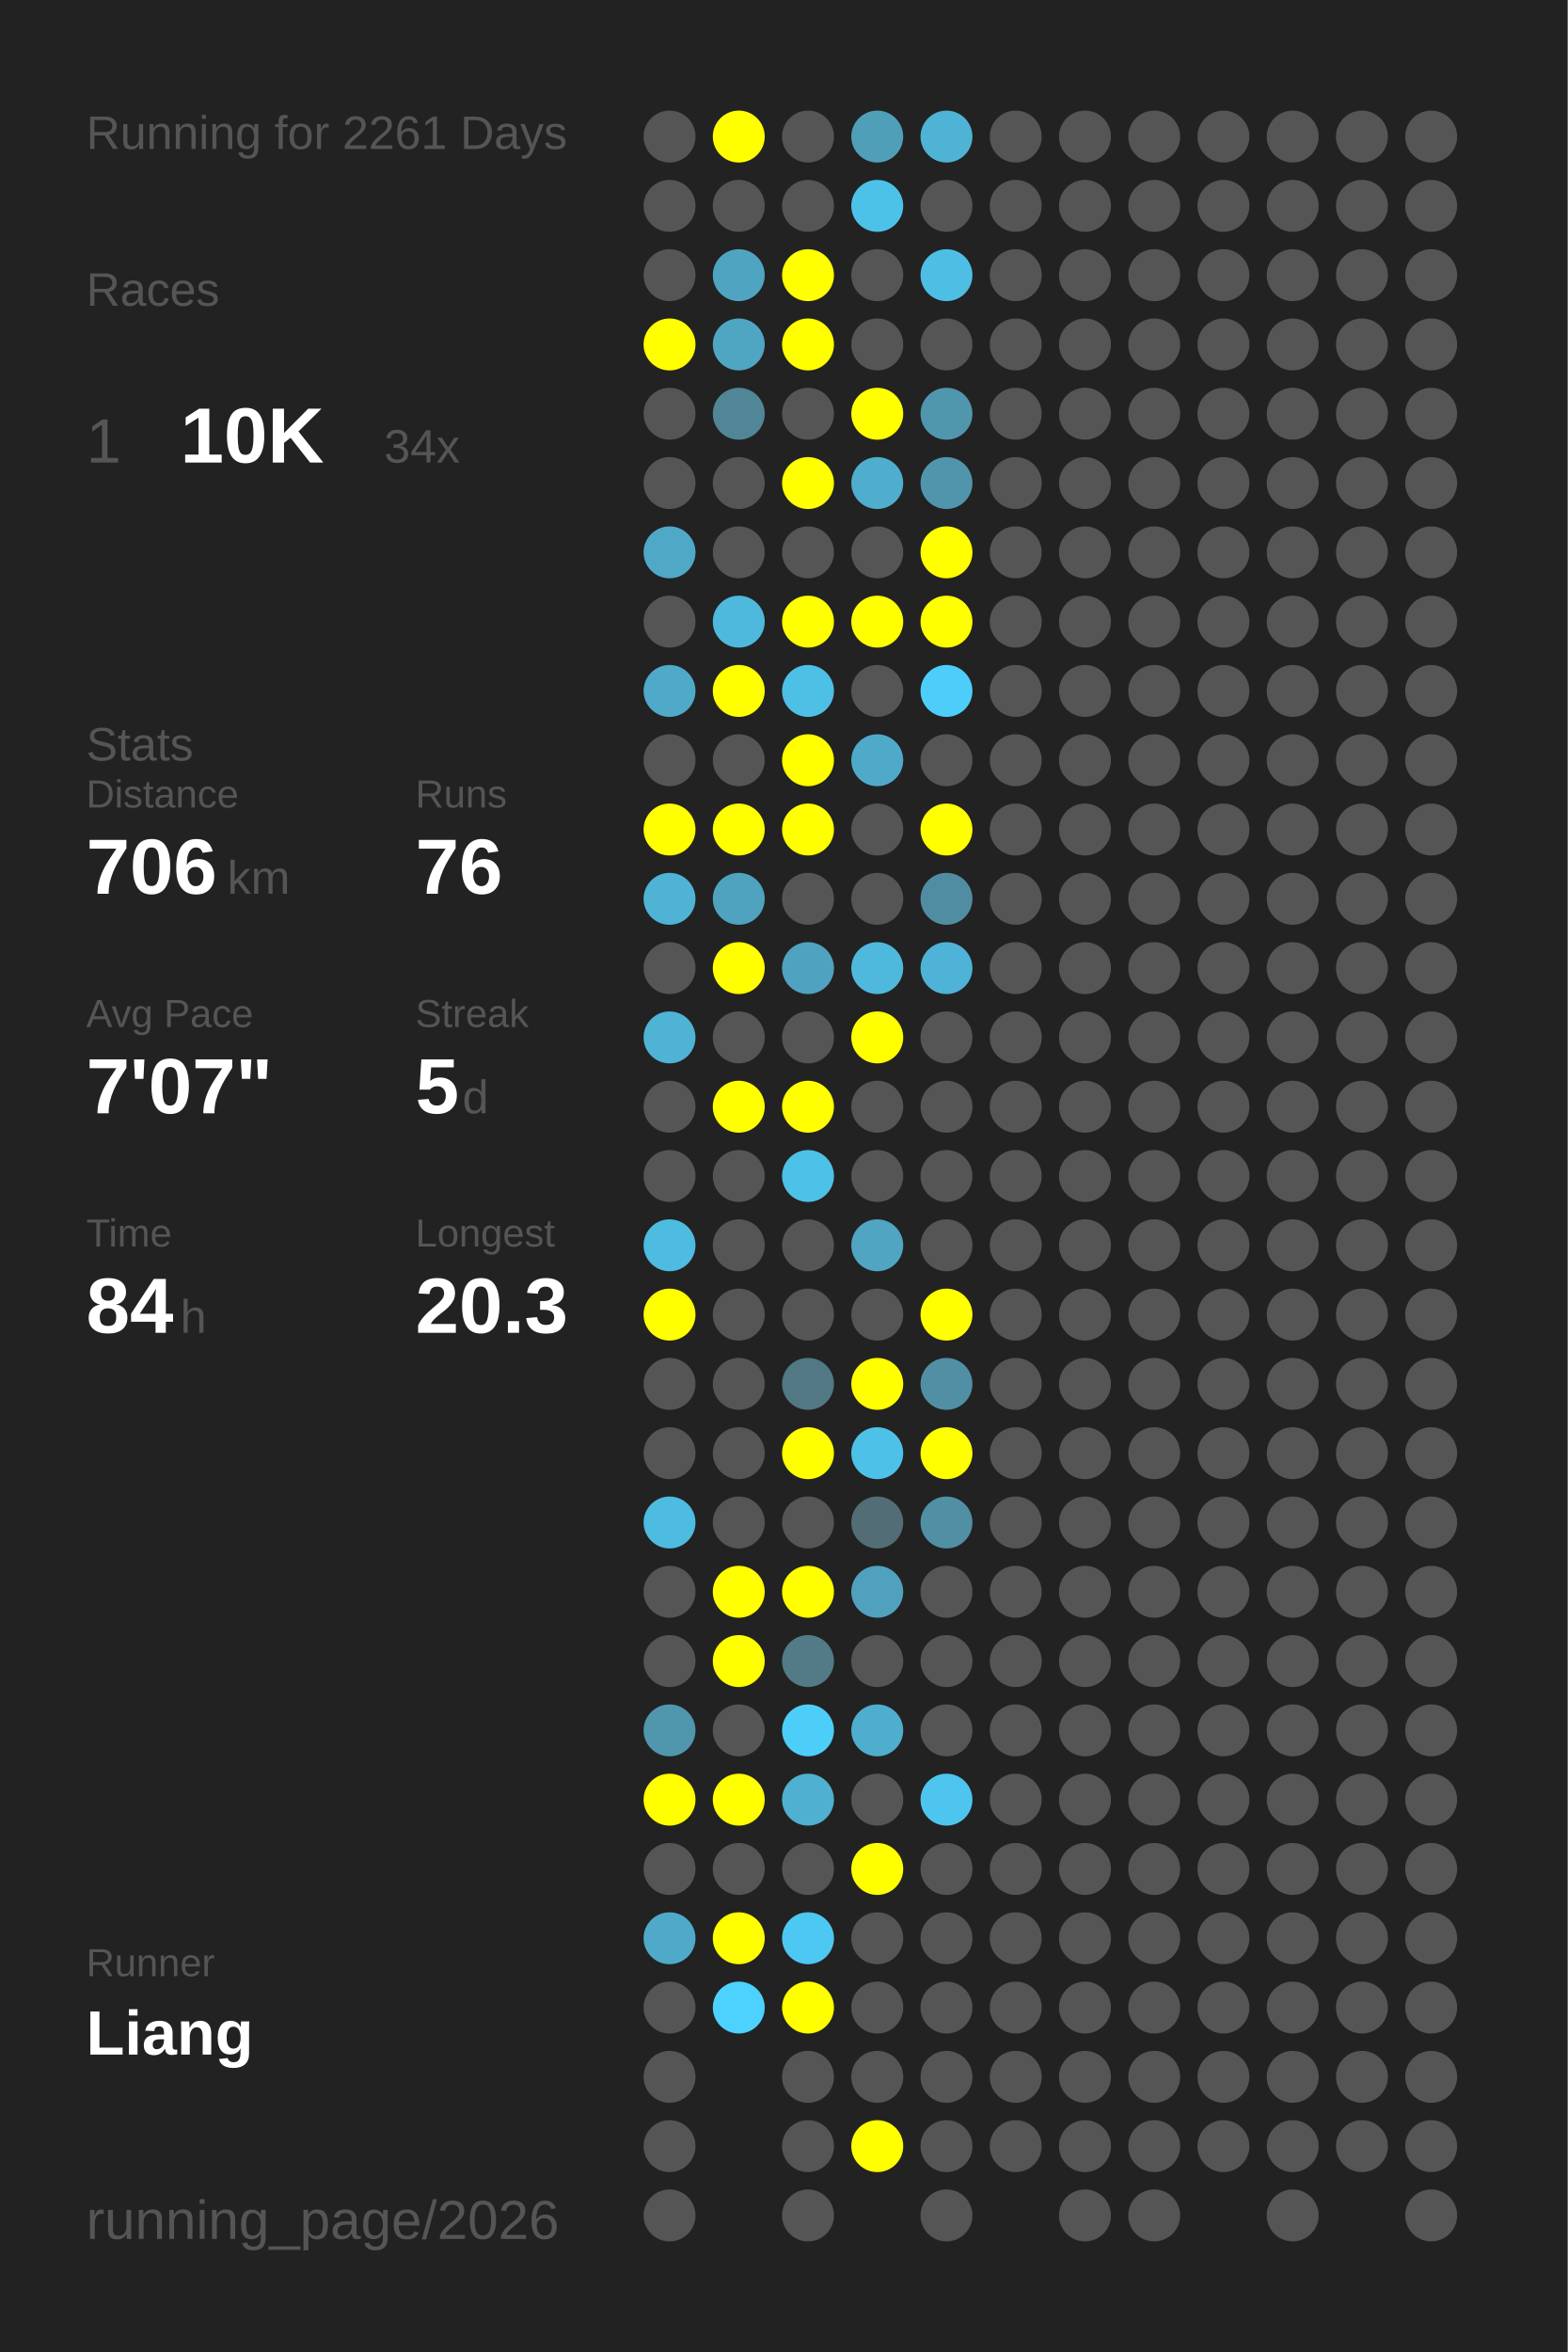
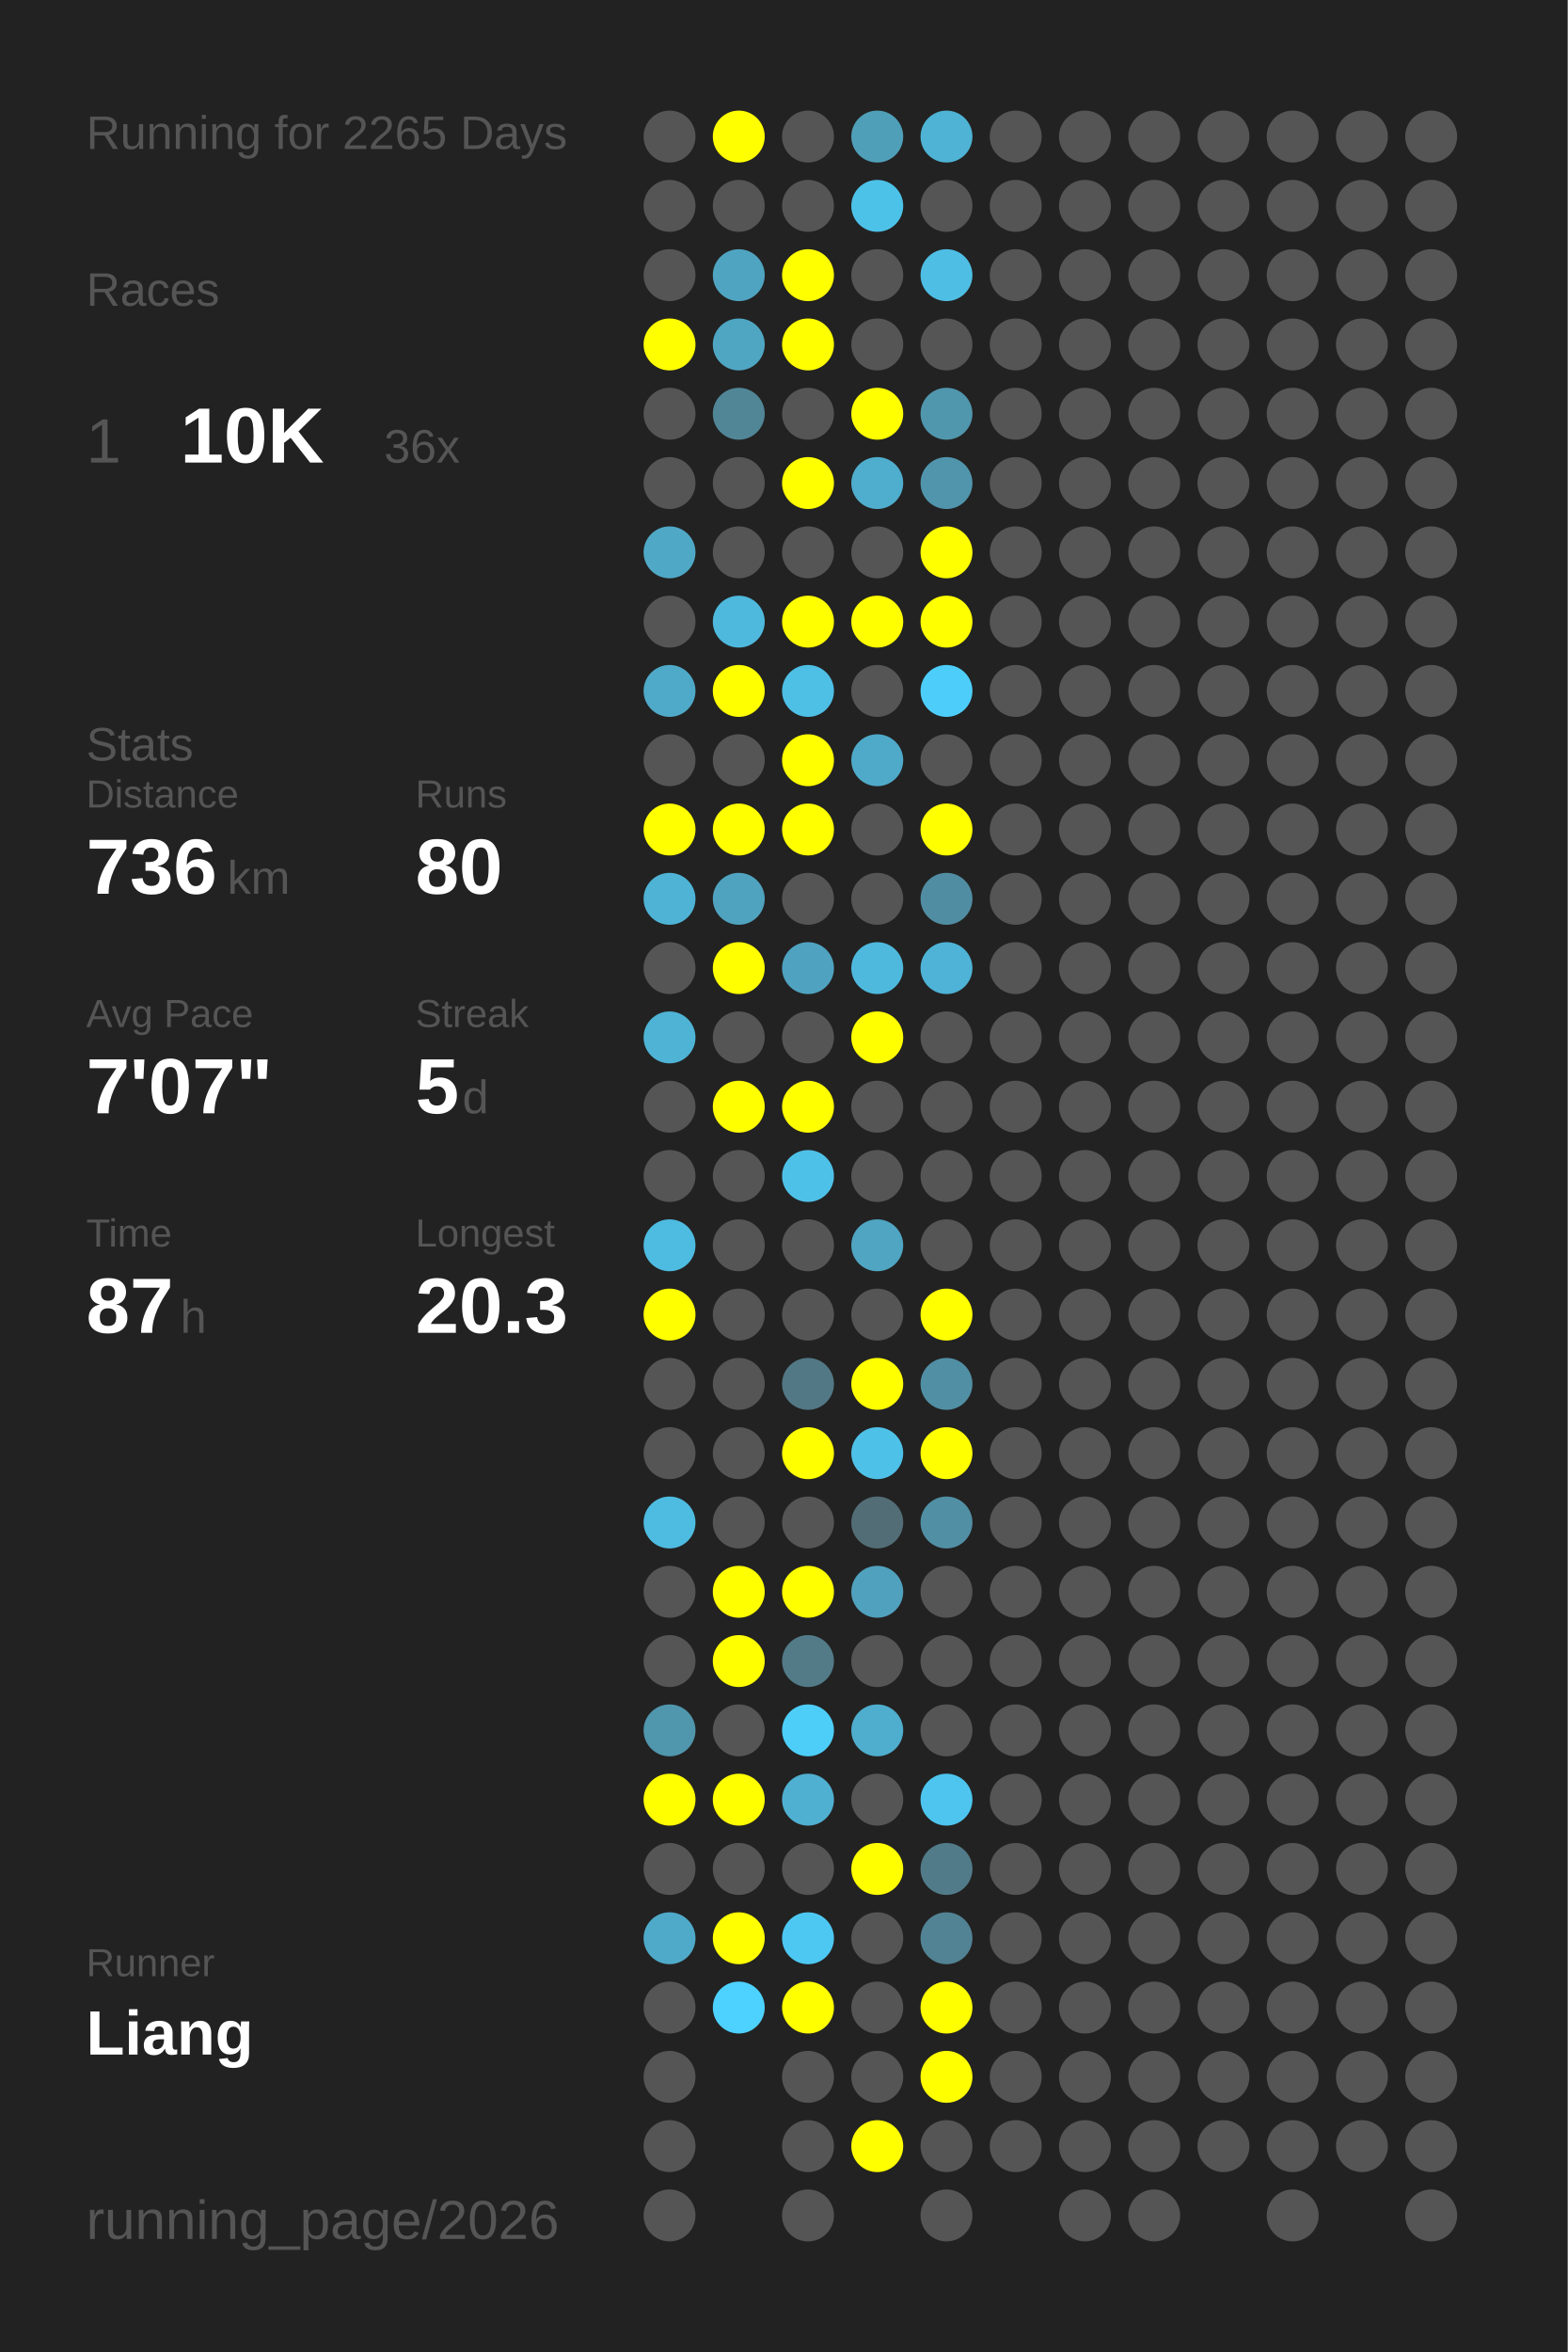
<svg xmlns="http://www.w3.org/2000/svg" baseProfile="full" height="300mm" version="1.1" viewBox="0,0,200,300" width="200mm">
  <defs />
  <rect fill="#222222" height="300" width="200" x="0" y="0" />
-   <text fill="#555555" style="font-size:6px; font-family:Arial;" x="11" y="19">Running for 2261 Days</text>
+   <text fill="#555555" style="font-size:6px; font-family:Arial;" x="11" y="19">Running for 2265 Days</text>
  <text fill="#555555" style="font-size:6px; font-family:Arial;" x="11" y="39">Races</text>
  <text fill="#555555" style="font-size:8px; font-family:Arial;" x="11" y="59">1</text>
  <text fill="#FFFFFF" style="font-size:10px; font-family:Arial; font-weight:bold;" x="23" y="59">10K</text>
-   <text fill="#555555" style="font-size:6px; font-family:Arial;" x="49" y="59">34x</text>
+   <text fill="#555555" style="font-size:6px; font-family:Arial;" x="49" y="59">36x</text>
  <text fill="#555555" style="font-size:6px; font-family:Arial;" x="11" y="97">Stats</text>
  <text fill="#555555" style="font-size:5px; font-family:Arial;" x="11" y="103">Distance</text>
-   <text fill="#FFFFFF" style="font-size:10px; font-family:Arial; font-weight:bold;" x="11" y="114">706</text>
+   <text fill="#FFFFFF" style="font-size:10px; font-family:Arial; font-weight:bold;" x="11" y="114">736</text>
  <text fill="#555555" style="font-size:6px; font-family:Arial;" x="29" y="114">km</text>
  <text fill="#555555" style="font-size:5px; font-family:Arial;" x="53" y="103">Runs</text>
-   <text fill="#FFFFFF" style="font-size:10px; font-family:Arial; font-weight:bold;" x="53" y="114">76</text>
+   <text fill="#FFFFFF" style="font-size:10px; font-family:Arial; font-weight:bold;" x="53" y="114">80</text>
  <text fill="#555555" style="font-size:5px; font-family:Arial;" x="11" y="131">Avg Pace</text>
  <text fill="#FFFFFF" style="font-size:10px; font-family:Arial; font-weight:bold;" x="11" y="142">7'07"</text>
  <text fill="#555555" style="font-size:5px; font-family:Arial;" x="53" y="131">Streak</text>
  <text fill="#FFFFFF" style="font-size:10px; font-family:Arial; font-weight:bold;" x="53" y="142">5</text>
  <text fill="#555555" style="font-size:6px; font-family:Arial;" x="59" y="142">d</text>
  <text fill="#555555" style="font-size:5px; font-family:Arial;" x="11" y="159">Time</text>
-   <text fill="#FFFFFF" style="font-size:10px; font-family:Arial; font-weight:bold;" x="11" y="170">84</text>
+   <text fill="#FFFFFF" style="font-size:10px; font-family:Arial; font-weight:bold;" x="11" y="170">87</text>
  <text fill="#555555" style="font-size:6px; font-family:Arial;" x="23" y="170">h</text>
  <text fill="#555555" style="font-size:5px; font-family:Arial;" x="53" y="159">Longest</text>
  <text fill="#FFFFFF" style="font-size:10px; font-family:Arial; font-weight:bold;" x="53" y="170">20.3</text>
  <text fill="#555555" style="font-size:5px; font-family:Arial;" x="11" y="252.065">Runner</text>
  <text fill="#FFFFFF" style="font-size:8px; font-family:Arial; font-weight:bold;" x="11" y="262.065">Liang</text>
  <text fill="#555555" style="font-size:7px; font-family:Arial;" x="11" y="285.581">running_page/2026</text>
  <circle cx="85.417" cy="17.419" fill="#555555" r="3.312" />
  <circle cx="85.417" cy="26.258" fill="#555555" r="3.312" />
  <circle cx="85.417" cy="35.097" fill="#555555" r="3.312" />
  <circle cx="85.417" cy="43.935" fill="#FFFF00" r="3.312" />
  <circle cx="85.417" cy="52.774" fill="#555555" r="3.312" />
  <circle cx="85.417" cy="61.613" fill="#555555" r="3.312" />
  <circle cx="85.417" cy="70.452" fill="#4fa8c6" r="3.312" />
  <circle cx="85.417" cy="79.29" fill="#555555" r="3.312" />
  <circle cx="85.417" cy="88.129" fill="#4fa9c8" r="3.312" />
  <circle cx="85.417" cy="96.968" fill="#555555" r="3.312" />
  <circle cx="85.417" cy="105.806" fill="#FFFF00" r="3.312" />
  <circle cx="85.417" cy="114.645" fill="#4eb3d5" r="3.312" />
  <circle cx="85.417" cy="123.484" fill="#555555" r="3.312" />
  <circle cx="85.417" cy="132.323" fill="#4eb3d5" r="3.312" />
  <circle cx="85.417" cy="141.161" fill="#555555" r="3.312" />
  <circle cx="85.417" cy="150" fill="#555555" r="3.312" />
  <circle cx="85.417" cy="158.839" fill="#4ebbe0" r="3.312" />
  <circle cx="85.417" cy="167.677" fill="#FFFF00" r="3.312" />
  <circle cx="85.417" cy="176.516" fill="#555555" r="3.312" />
  <circle cx="85.417" cy="185.355" fill="#555555" r="3.312" />
  <circle cx="85.417" cy="194.194" fill="#4ebbe0" r="3.312" />
  <circle cx="85.417" cy="203.032" fill="#555555" r="3.312" />
  <circle cx="85.417" cy="211.871" fill="#555555" r="3.312" />
  <circle cx="85.417" cy="220.71" fill="#5096ad" r="3.312" />
  <circle cx="85.417" cy="229.548" fill="#FFFF00" r="3.312" />
  <circle cx="85.417" cy="238.387" fill="#555555" r="3.312" />
  <circle cx="85.417" cy="247.226" fill="#4faac9" r="3.312" />
  <circle cx="85.417" cy="256.065" fill="#555555" r="3.312" />
  <circle cx="85.417" cy="264.903" fill="#555555" r="3.312" />
  <circle cx="85.417" cy="273.742" fill="#555555" r="3.312" />
  <circle cx="85.417" cy="282.581" fill="#555555" r="3.312" />
  <circle cx="94.25" cy="17.419" fill="#FFFF00" r="3.312" />
  <circle cx="94.25" cy="26.258" fill="#555555" r="3.312" />
  <circle cx="94.25" cy="35.097" fill="#4fa4c1" r="3.312" />
  <circle cx="94.25" cy="43.935" fill="#4fa6c3" r="3.312" />
  <circle cx="94.25" cy="52.774" fill="#518697" r="3.312" />
  <circle cx="94.25" cy="61.613" fill="#555555" r="3.312" />
  <circle cx="94.25" cy="70.452" fill="#555555" r="3.312" />
  <circle cx="94.25" cy="79.29" fill="#4eb9dd" r="3.312" />
  <circle cx="94.25" cy="88.129" fill="#FFFF00" r="3.312" />
  <circle cx="94.25" cy="96.968" fill="#555555" r="3.312" />
  <circle cx="94.25" cy="105.806" fill="#FFFF00" r="3.312" />
  <circle cx="94.25" cy="114.645" fill="#4fa3bf" r="3.312" />
  <circle cx="94.25" cy="123.484" fill="#FFFF00" r="3.312" />
  <circle cx="94.25" cy="132.323" fill="#555555" r="3.312" />
  <circle cx="94.25" cy="141.161" fill="#FFFF00" r="3.312" />
  <circle cx="94.25" cy="150" fill="#555555" r="3.312" />
  <circle cx="94.25" cy="158.839" fill="#555555" r="3.312" />
  <circle cx="94.25" cy="167.677" fill="#555555" r="3.312" />
  <circle cx="94.25" cy="176.516" fill="#555555" r="3.312" />
  <circle cx="94.25" cy="185.355" fill="#555555" r="3.312" />
  <circle cx="94.25" cy="194.194" fill="#555555" r="3.312" />
  <circle cx="94.25" cy="203.032" fill="#FFFF00" r="3.312" />
  <circle cx="94.25" cy="211.871" fill="#FFFF00" r="3.312" />
  <circle cx="94.25" cy="220.71" fill="#555555" r="3.312" />
  <circle cx="94.25" cy="229.548" fill="#FFFF00" r="3.312" />
  <circle cx="94.25" cy="238.387" fill="#555555" r="3.312" />
  <circle cx="94.25" cy="247.226" fill="#FFFF00" r="3.312" />
  <circle cx="94.25" cy="256.065" fill="#4dd1fe" r="3.312" />
  <circle cx="103.083" cy="17.419" fill="#555555" r="3.312" />
  <circle cx="103.083" cy="26.258" fill="#555555" r="3.312" />
  <circle cx="103.083" cy="35.097" fill="#FFFF00" r="3.312" />
  <circle cx="103.083" cy="43.935" fill="#FFFF00" r="3.312" />
  <circle cx="103.083" cy="52.774" fill="#555555" r="3.312" />
  <circle cx="103.083" cy="61.613" fill="#FFFF00" r="3.312" />
  <circle cx="103.083" cy="70.452" fill="#555555" r="3.312" />
  <circle cx="103.083" cy="79.29" fill="#FFFF00" r="3.312" />
  <circle cx="103.083" cy="88.129" fill="#4ebfe5" r="3.312" />
  <circle cx="103.083" cy="96.968" fill="#FFFF00" r="3.312" />
  <circle cx="103.083" cy="105.806" fill="#FFFF00" r="3.312" />
  <circle cx="103.083" cy="114.645" fill="#555555" r="3.312" />
  <circle cx="103.083" cy="123.484" fill="#4fa3c0" r="3.312" />
  <circle cx="103.083" cy="132.323" fill="#555555" r="3.312" />
  <circle cx="103.083" cy="141.161" fill="#FFFF00" r="3.312" />
  <circle cx="103.083" cy="150" fill="#4ec1e8" r="3.312" />
  <circle cx="103.083" cy="158.839" fill="#555555" r="3.312" />
  <circle cx="103.083" cy="167.677" fill="#555555" r="3.312" />
  <circle cx="103.083" cy="176.516" fill="#527885" r="3.312" />
  <circle cx="103.083" cy="185.355" fill="#FFFF00" r="3.312" />
  <circle cx="103.083" cy="194.194" fill="#555555" r="3.312" />
  <circle cx="103.083" cy="203.032" fill="#FFFF00" r="3.312" />
  <circle cx="103.083" cy="211.871" fill="#527a87" r="3.312" />
  <circle cx="103.083" cy="220.71" fill="#4dcef9" r="3.312" />
  <circle cx="103.083" cy="229.548" fill="#4fb0d1" r="3.312" />
  <circle cx="103.083" cy="238.387" fill="#555555" r="3.312" />
  <circle cx="103.083" cy="247.226" fill="#4dc8f2" r="3.312" />
  <circle cx="103.083" cy="256.065" fill="#FFFF00" r="3.312" />
  <circle cx="103.083" cy="264.903" fill="#555555" r="3.312" />
  <circle cx="103.083" cy="273.742" fill="#555555" r="3.312" />
  <circle cx="103.083" cy="282.581" fill="#555555" r="3.312" />
  <circle cx="111.917" cy="17.419" fill="#509fb9" r="3.312" />
  <circle cx="111.917" cy="26.258" fill="#4dc2e9" r="3.312" />
  <circle cx="111.917" cy="35.097" fill="#555555" r="3.312" />
  <circle cx="111.917" cy="43.935" fill="#555555" r="3.312" />
  <circle cx="111.917" cy="52.774" fill="#FFFF00" r="3.312" />
  <circle cx="111.917" cy="61.613" fill="#4fadcd" r="3.312" />
  <circle cx="111.917" cy="70.452" fill="#555555" r="3.312" />
  <circle cx="111.917" cy="79.29" fill="#FFFF00" r="3.312" />
  <circle cx="111.917" cy="88.129" fill="#555555" r="3.312" />
  <circle cx="111.917" cy="96.968" fill="#4faac9" r="3.312" />
  <circle cx="111.917" cy="105.806" fill="#555555" r="3.312" />
  <circle cx="111.917" cy="114.645" fill="#555555" r="3.312" />
  <circle cx="111.917" cy="123.484" fill="#4eb9dd" r="3.312" />
  <circle cx="111.917" cy="132.323" fill="#FFFF00" r="3.312" />
  <circle cx="111.917" cy="141.161" fill="#555555" r="3.312" />
  <circle cx="111.917" cy="150" fill="#555555" r="3.312" />
  <circle cx="111.917" cy="158.839" fill="#4fa5c2" r="3.312" />
  <circle cx="111.917" cy="167.677" fill="#555555" r="3.312" />
  <circle cx="111.917" cy="176.516" fill="#FFFF00" r="3.312" />
  <circle cx="111.917" cy="185.355" fill="#4ec1e8" r="3.312" />
  <circle cx="111.917" cy="194.194" fill="#536d76" r="3.312" />
  <circle cx="111.917" cy="203.032" fill="#50a1bd" r="3.312" />
  <circle cx="111.917" cy="211.871" fill="#555555" r="3.312" />
  <circle cx="111.917" cy="220.71" fill="#4fadcd" r="3.312" />
  <circle cx="111.917" cy="229.548" fill="#555555" r="3.312" />
  <circle cx="111.917" cy="238.387" fill="#FFFF00" r="3.312" />
  <circle cx="111.917" cy="247.226" fill="#555555" r="3.312" />
  <circle cx="111.917" cy="256.065" fill="#555555" r="3.312" />
  <circle cx="111.917" cy="264.903" fill="#555555" r="3.312" />
  <circle cx="111.917" cy="273.742" fill="#FFFF00" r="3.312" />
  <circle cx="120.75" cy="17.419" fill="#4eb3d4" r="3.312" />
  <circle cx="120.75" cy="26.258" fill="#555555" r="3.312" />
  <circle cx="120.75" cy="35.097" fill="#4ebee4" r="3.312" />
  <circle cx="120.75" cy="43.935" fill="#555555" r="3.312" />
  <circle cx="120.75" cy="52.774" fill="#5096ad" r="3.312" />
  <circle cx="120.75" cy="61.613" fill="#5095ac" r="3.312" />
  <circle cx="120.75" cy="70.452" fill="#FFFF00" r="3.312" />
  <circle cx="120.75" cy="79.29" fill="#FFFF00" r="3.312" />
  <circle cx="120.75" cy="88.129" fill="#4dcefa" r="3.312" />
  <circle cx="120.75" cy="96.968" fill="#555555" r="3.312" />
  <circle cx="120.75" cy="105.806" fill="#FFFF00" r="3.312" />
  <circle cx="120.75" cy="114.645" fill="#518da2" r="3.312" />
  <circle cx="120.75" cy="123.484" fill="#4eb3d6" r="3.312" />
  <circle cx="120.75" cy="132.323" fill="#555555" r="3.312" />
  <circle cx="120.75" cy="141.161" fill="#555555" r="3.312" />
  <circle cx="120.75" cy="150" fill="#555555" r="3.312" />
  <circle cx="120.75" cy="158.839" fill="#555555" r="3.312" />
  <circle cx="120.75" cy="167.677" fill="#FFFF00" r="3.312" />
  <circle cx="120.75" cy="176.516" fill="#518fa4" r="3.312" />
  <circle cx="120.75" cy="185.355" fill="#FFFF00" r="3.312" />
  <circle cx="120.75" cy="194.194" fill="#518fa4" r="3.312" />
  <circle cx="120.75" cy="203.032" fill="#555555" r="3.312" />
  <circle cx="120.75" cy="211.871" fill="#555555" r="3.312" />
  <circle cx="120.75" cy="220.71" fill="#555555" r="3.312" />
  <circle cx="120.75" cy="229.548" fill="#4dc5ee" r="3.312" />
-   <circle cx="120.75" cy="238.387" fill="#555555" r="3.312" />
-   <circle cx="120.75" cy="247.226" fill="#555555" r="3.312" />
-   <circle cx="120.75" cy="256.065" fill="#555555" r="3.312" />
-   <circle cx="120.75" cy="264.903" fill="#555555" r="3.312" />
+   <circle cx="120.75" cy="238.387" fill="#527b89" r="3.312" />
+   <circle cx="120.75" cy="247.226" fill="#528394" r="3.312" />
+   <circle cx="120.75" cy="256.065" fill="#FFFF00" r="3.312" />
+   <circle cx="120.75" cy="264.903" fill="#FFFF00" r="3.312" />
  <circle cx="120.75" cy="273.742" fill="#555555" r="3.312" />
  <circle cx="120.75" cy="282.581" fill="#555555" r="3.312" />
  <circle cx="129.583" cy="17.419" fill="#555555" r="3.312" />
  <circle cx="129.583" cy="26.258" fill="#555555" r="3.312" />
  <circle cx="129.583" cy="35.097" fill="#555555" r="3.312" />
  <circle cx="129.583" cy="43.935" fill="#555555" r="3.312" />
  <circle cx="129.583" cy="52.774" fill="#555555" r="3.312" />
  <circle cx="129.583" cy="61.613" fill="#555555" r="3.312" />
  <circle cx="129.583" cy="70.452" fill="#555555" r="3.312" />
  <circle cx="129.583" cy="79.29" fill="#555555" r="3.312" />
  <circle cx="129.583" cy="88.129" fill="#555555" r="3.312" />
  <circle cx="129.583" cy="96.968" fill="#555555" r="3.312" />
  <circle cx="129.583" cy="105.806" fill="#555555" r="3.312" />
  <circle cx="129.583" cy="114.645" fill="#555555" r="3.312" />
  <circle cx="129.583" cy="123.484" fill="#555555" r="3.312" />
  <circle cx="129.583" cy="132.323" fill="#555555" r="3.312" />
  <circle cx="129.583" cy="141.161" fill="#555555" r="3.312" />
  <circle cx="129.583" cy="150" fill="#555555" r="3.312" />
  <circle cx="129.583" cy="158.839" fill="#555555" r="3.312" />
  <circle cx="129.583" cy="167.677" fill="#555555" r="3.312" />
  <circle cx="129.583" cy="176.516" fill="#555555" r="3.312" />
  <circle cx="129.583" cy="185.355" fill="#555555" r="3.312" />
  <circle cx="129.583" cy="194.194" fill="#555555" r="3.312" />
  <circle cx="129.583" cy="203.032" fill="#555555" r="3.312" />
  <circle cx="129.583" cy="211.871" fill="#555555" r="3.312" />
  <circle cx="129.583" cy="220.71" fill="#555555" r="3.312" />
  <circle cx="129.583" cy="229.548" fill="#555555" r="3.312" />
  <circle cx="129.583" cy="238.387" fill="#555555" r="3.312" />
  <circle cx="129.583" cy="247.226" fill="#555555" r="3.312" />
  <circle cx="129.583" cy="256.065" fill="#555555" r="3.312" />
  <circle cx="129.583" cy="264.903" fill="#555555" r="3.312" />
  <circle cx="129.583" cy="273.742" fill="#555555" r="3.312" />
  <circle cx="138.417" cy="17.419" fill="#555555" r="3.312" />
  <circle cx="138.417" cy="26.258" fill="#555555" r="3.312" />
  <circle cx="138.417" cy="35.097" fill="#555555" r="3.312" />
  <circle cx="138.417" cy="43.935" fill="#555555" r="3.312" />
  <circle cx="138.417" cy="52.774" fill="#555555" r="3.312" />
  <circle cx="138.417" cy="61.613" fill="#555555" r="3.312" />
  <circle cx="138.417" cy="70.452" fill="#555555" r="3.312" />
  <circle cx="138.417" cy="79.29" fill="#555555" r="3.312" />
  <circle cx="138.417" cy="88.129" fill="#555555" r="3.312" />
  <circle cx="138.417" cy="96.968" fill="#555555" r="3.312" />
  <circle cx="138.417" cy="105.806" fill="#555555" r="3.312" />
  <circle cx="138.417" cy="114.645" fill="#555555" r="3.312" />
  <circle cx="138.417" cy="123.484" fill="#555555" r="3.312" />
  <circle cx="138.417" cy="132.323" fill="#555555" r="3.312" />
  <circle cx="138.417" cy="141.161" fill="#555555" r="3.312" />
  <circle cx="138.417" cy="150" fill="#555555" r="3.312" />
  <circle cx="138.417" cy="158.839" fill="#555555" r="3.312" />
  <circle cx="138.417" cy="167.677" fill="#555555" r="3.312" />
  <circle cx="138.417" cy="176.516" fill="#555555" r="3.312" />
  <circle cx="138.417" cy="185.355" fill="#555555" r="3.312" />
  <circle cx="138.417" cy="194.194" fill="#555555" r="3.312" />
  <circle cx="138.417" cy="203.032" fill="#555555" r="3.312" />
  <circle cx="138.417" cy="211.871" fill="#555555" r="3.312" />
  <circle cx="138.417" cy="220.71" fill="#555555" r="3.312" />
  <circle cx="138.417" cy="229.548" fill="#555555" r="3.312" />
  <circle cx="138.417" cy="238.387" fill="#555555" r="3.312" />
  <circle cx="138.417" cy="247.226" fill="#555555" r="3.312" />
  <circle cx="138.417" cy="256.065" fill="#555555" r="3.312" />
  <circle cx="138.417" cy="264.903" fill="#555555" r="3.312" />
  <circle cx="138.417" cy="273.742" fill="#555555" r="3.312" />
  <circle cx="138.417" cy="282.581" fill="#555555" r="3.312" />
  <circle cx="147.25" cy="17.419" fill="#555555" r="3.312" />
  <circle cx="147.25" cy="26.258" fill="#555555" r="3.312" />
  <circle cx="147.25" cy="35.097" fill="#555555" r="3.312" />
  <circle cx="147.25" cy="43.935" fill="#555555" r="3.312" />
  <circle cx="147.25" cy="52.774" fill="#555555" r="3.312" />
  <circle cx="147.25" cy="61.613" fill="#555555" r="3.312" />
  <circle cx="147.25" cy="70.452" fill="#555555" r="3.312" />
  <circle cx="147.25" cy="79.29" fill="#555555" r="3.312" />
  <circle cx="147.25" cy="88.129" fill="#555555" r="3.312" />
  <circle cx="147.25" cy="96.968" fill="#555555" r="3.312" />
  <circle cx="147.25" cy="105.806" fill="#555555" r="3.312" />
  <circle cx="147.25" cy="114.645" fill="#555555" r="3.312" />
  <circle cx="147.25" cy="123.484" fill="#555555" r="3.312" />
  <circle cx="147.25" cy="132.323" fill="#555555" r="3.312" />
  <circle cx="147.25" cy="141.161" fill="#555555" r="3.312" />
  <circle cx="147.25" cy="150" fill="#555555" r="3.312" />
  <circle cx="147.25" cy="158.839" fill="#555555" r="3.312" />
  <circle cx="147.25" cy="167.677" fill="#555555" r="3.312" />
  <circle cx="147.25" cy="176.516" fill="#555555" r="3.312" />
  <circle cx="147.25" cy="185.355" fill="#555555" r="3.312" />
  <circle cx="147.25" cy="194.194" fill="#555555" r="3.312" />
  <circle cx="147.25" cy="203.032" fill="#555555" r="3.312" />
  <circle cx="147.25" cy="211.871" fill="#555555" r="3.312" />
  <circle cx="147.25" cy="220.71" fill="#555555" r="3.312" />
  <circle cx="147.25" cy="229.548" fill="#555555" r="3.312" />
  <circle cx="147.25" cy="238.387" fill="#555555" r="3.312" />
  <circle cx="147.25" cy="247.226" fill="#555555" r="3.312" />
  <circle cx="147.25" cy="256.065" fill="#555555" r="3.312" />
  <circle cx="147.25" cy="264.903" fill="#555555" r="3.312" />
  <circle cx="147.25" cy="273.742" fill="#555555" r="3.312" />
  <circle cx="147.25" cy="282.581" fill="#555555" r="3.312" />
  <circle cx="156.083" cy="17.419" fill="#555555" r="3.312" />
  <circle cx="156.083" cy="26.258" fill="#555555" r="3.312" />
  <circle cx="156.083" cy="35.097" fill="#555555" r="3.312" />
  <circle cx="156.083" cy="43.935" fill="#555555" r="3.312" />
  <circle cx="156.083" cy="52.774" fill="#555555" r="3.312" />
  <circle cx="156.083" cy="61.613" fill="#555555" r="3.312" />
  <circle cx="156.083" cy="70.452" fill="#555555" r="3.312" />
  <circle cx="156.083" cy="79.29" fill="#555555" r="3.312" />
  <circle cx="156.083" cy="88.129" fill="#555555" r="3.312" />
  <circle cx="156.083" cy="96.968" fill="#555555" r="3.312" />
  <circle cx="156.083" cy="105.806" fill="#555555" r="3.312" />
  <circle cx="156.083" cy="114.645" fill="#555555" r="3.312" />
  <circle cx="156.083" cy="123.484" fill="#555555" r="3.312" />
  <circle cx="156.083" cy="132.323" fill="#555555" r="3.312" />
  <circle cx="156.083" cy="141.161" fill="#555555" r="3.312" />
  <circle cx="156.083" cy="150" fill="#555555" r="3.312" />
  <circle cx="156.083" cy="158.839" fill="#555555" r="3.312" />
  <circle cx="156.083" cy="167.677" fill="#555555" r="3.312" />
  <circle cx="156.083" cy="176.516" fill="#555555" r="3.312" />
  <circle cx="156.083" cy="185.355" fill="#555555" r="3.312" />
  <circle cx="156.083" cy="194.194" fill="#555555" r="3.312" />
  <circle cx="156.083" cy="203.032" fill="#555555" r="3.312" />
  <circle cx="156.083" cy="211.871" fill="#555555" r="3.312" />
  <circle cx="156.083" cy="220.71" fill="#555555" r="3.312" />
  <circle cx="156.083" cy="229.548" fill="#555555" r="3.312" />
  <circle cx="156.083" cy="238.387" fill="#555555" r="3.312" />
  <circle cx="156.083" cy="247.226" fill="#555555" r="3.312" />
  <circle cx="156.083" cy="256.065" fill="#555555" r="3.312" />
  <circle cx="156.083" cy="264.903" fill="#555555" r="3.312" />
  <circle cx="156.083" cy="273.742" fill="#555555" r="3.312" />
  <circle cx="164.917" cy="17.419" fill="#555555" r="3.312" />
  <circle cx="164.917" cy="26.258" fill="#555555" r="3.312" />
  <circle cx="164.917" cy="35.097" fill="#555555" r="3.312" />
  <circle cx="164.917" cy="43.935" fill="#555555" r="3.312" />
  <circle cx="164.917" cy="52.774" fill="#555555" r="3.312" />
  <circle cx="164.917" cy="61.613" fill="#555555" r="3.312" />
  <circle cx="164.917" cy="70.452" fill="#555555" r="3.312" />
  <circle cx="164.917" cy="79.29" fill="#555555" r="3.312" />
  <circle cx="164.917" cy="88.129" fill="#555555" r="3.312" />
  <circle cx="164.917" cy="96.968" fill="#555555" r="3.312" />
  <circle cx="164.917" cy="105.806" fill="#555555" r="3.312" />
  <circle cx="164.917" cy="114.645" fill="#555555" r="3.312" />
  <circle cx="164.917" cy="123.484" fill="#555555" r="3.312" />
  <circle cx="164.917" cy="132.323" fill="#555555" r="3.312" />
  <circle cx="164.917" cy="141.161" fill="#555555" r="3.312" />
  <circle cx="164.917" cy="150" fill="#555555" r="3.312" />
  <circle cx="164.917" cy="158.839" fill="#555555" r="3.312" />
  <circle cx="164.917" cy="167.677" fill="#555555" r="3.312" />
  <circle cx="164.917" cy="176.516" fill="#555555" r="3.312" />
  <circle cx="164.917" cy="185.355" fill="#555555" r="3.312" />
  <circle cx="164.917" cy="194.194" fill="#555555" r="3.312" />
  <circle cx="164.917" cy="203.032" fill="#555555" r="3.312" />
  <circle cx="164.917" cy="211.871" fill="#555555" r="3.312" />
  <circle cx="164.917" cy="220.71" fill="#555555" r="3.312" />
  <circle cx="164.917" cy="229.548" fill="#555555" r="3.312" />
  <circle cx="164.917" cy="238.387" fill="#555555" r="3.312" />
  <circle cx="164.917" cy="247.226" fill="#555555" r="3.312" />
  <circle cx="164.917" cy="256.065" fill="#555555" r="3.312" />
  <circle cx="164.917" cy="264.903" fill="#555555" r="3.312" />
  <circle cx="164.917" cy="273.742" fill="#555555" r="3.312" />
  <circle cx="164.917" cy="282.581" fill="#555555" r="3.312" />
  <circle cx="173.75" cy="17.419" fill="#555555" r="3.312" />
  <circle cx="173.75" cy="26.258" fill="#555555" r="3.312" />
  <circle cx="173.75" cy="35.097" fill="#555555" r="3.312" />
  <circle cx="173.75" cy="43.935" fill="#555555" r="3.312" />
  <circle cx="173.75" cy="52.774" fill="#555555" r="3.312" />
  <circle cx="173.75" cy="61.613" fill="#555555" r="3.312" />
  <circle cx="173.75" cy="70.452" fill="#555555" r="3.312" />
  <circle cx="173.75" cy="79.29" fill="#555555" r="3.312" />
  <circle cx="173.75" cy="88.129" fill="#555555" r="3.312" />
  <circle cx="173.75" cy="96.968" fill="#555555" r="3.312" />
  <circle cx="173.75" cy="105.806" fill="#555555" r="3.312" />
  <circle cx="173.75" cy="114.645" fill="#555555" r="3.312" />
  <circle cx="173.75" cy="123.484" fill="#555555" r="3.312" />
  <circle cx="173.75" cy="132.323" fill="#555555" r="3.312" />
  <circle cx="173.75" cy="141.161" fill="#555555" r="3.312" />
  <circle cx="173.75" cy="150" fill="#555555" r="3.312" />
  <circle cx="173.75" cy="158.839" fill="#555555" r="3.312" />
  <circle cx="173.75" cy="167.677" fill="#555555" r="3.312" />
  <circle cx="173.75" cy="176.516" fill="#555555" r="3.312" />
  <circle cx="173.75" cy="185.355" fill="#555555" r="3.312" />
  <circle cx="173.75" cy="194.194" fill="#555555" r="3.312" />
  <circle cx="173.75" cy="203.032" fill="#555555" r="3.312" />
  <circle cx="173.75" cy="211.871" fill="#555555" r="3.312" />
  <circle cx="173.75" cy="220.71" fill="#555555" r="3.312" />
  <circle cx="173.75" cy="229.548" fill="#555555" r="3.312" />
  <circle cx="173.75" cy="238.387" fill="#555555" r="3.312" />
  <circle cx="173.75" cy="247.226" fill="#555555" r="3.312" />
  <circle cx="173.75" cy="256.065" fill="#555555" r="3.312" />
  <circle cx="173.75" cy="264.903" fill="#555555" r="3.312" />
  <circle cx="173.75" cy="273.742" fill="#555555" r="3.312" />
  <circle cx="182.583" cy="17.419" fill="#555555" r="3.312" />
  <circle cx="182.583" cy="26.258" fill="#555555" r="3.312" />
  <circle cx="182.583" cy="35.097" fill="#555555" r="3.312" />
  <circle cx="182.583" cy="43.935" fill="#555555" r="3.312" />
  <circle cx="182.583" cy="52.774" fill="#555555" r="3.312" />
  <circle cx="182.583" cy="61.613" fill="#555555" r="3.312" />
  <circle cx="182.583" cy="70.452" fill="#555555" r="3.312" />
  <circle cx="182.583" cy="79.29" fill="#555555" r="3.312" />
  <circle cx="182.583" cy="88.129" fill="#555555" r="3.312" />
  <circle cx="182.583" cy="96.968" fill="#555555" r="3.312" />
  <circle cx="182.583" cy="105.806" fill="#555555" r="3.312" />
  <circle cx="182.583" cy="114.645" fill="#555555" r="3.312" />
  <circle cx="182.583" cy="123.484" fill="#555555" r="3.312" />
  <circle cx="182.583" cy="132.323" fill="#555555" r="3.312" />
  <circle cx="182.583" cy="141.161" fill="#555555" r="3.312" />
  <circle cx="182.583" cy="150" fill="#555555" r="3.312" />
  <circle cx="182.583" cy="158.839" fill="#555555" r="3.312" />
  <circle cx="182.583" cy="167.677" fill="#555555" r="3.312" />
  <circle cx="182.583" cy="176.516" fill="#555555" r="3.312" />
  <circle cx="182.583" cy="185.355" fill="#555555" r="3.312" />
  <circle cx="182.583" cy="194.194" fill="#555555" r="3.312" />
  <circle cx="182.583" cy="203.032" fill="#555555" r="3.312" />
  <circle cx="182.583" cy="211.871" fill="#555555" r="3.312" />
  <circle cx="182.583" cy="220.71" fill="#555555" r="3.312" />
  <circle cx="182.583" cy="229.548" fill="#555555" r="3.312" />
  <circle cx="182.583" cy="238.387" fill="#555555" r="3.312" />
  <circle cx="182.583" cy="247.226" fill="#555555" r="3.312" />
  <circle cx="182.583" cy="256.065" fill="#555555" r="3.312" />
  <circle cx="182.583" cy="264.903" fill="#555555" r="3.312" />
  <circle cx="182.583" cy="273.742" fill="#555555" r="3.312" />
  <circle cx="182.583" cy="282.581" fill="#555555" r="3.312" />
</svg>
